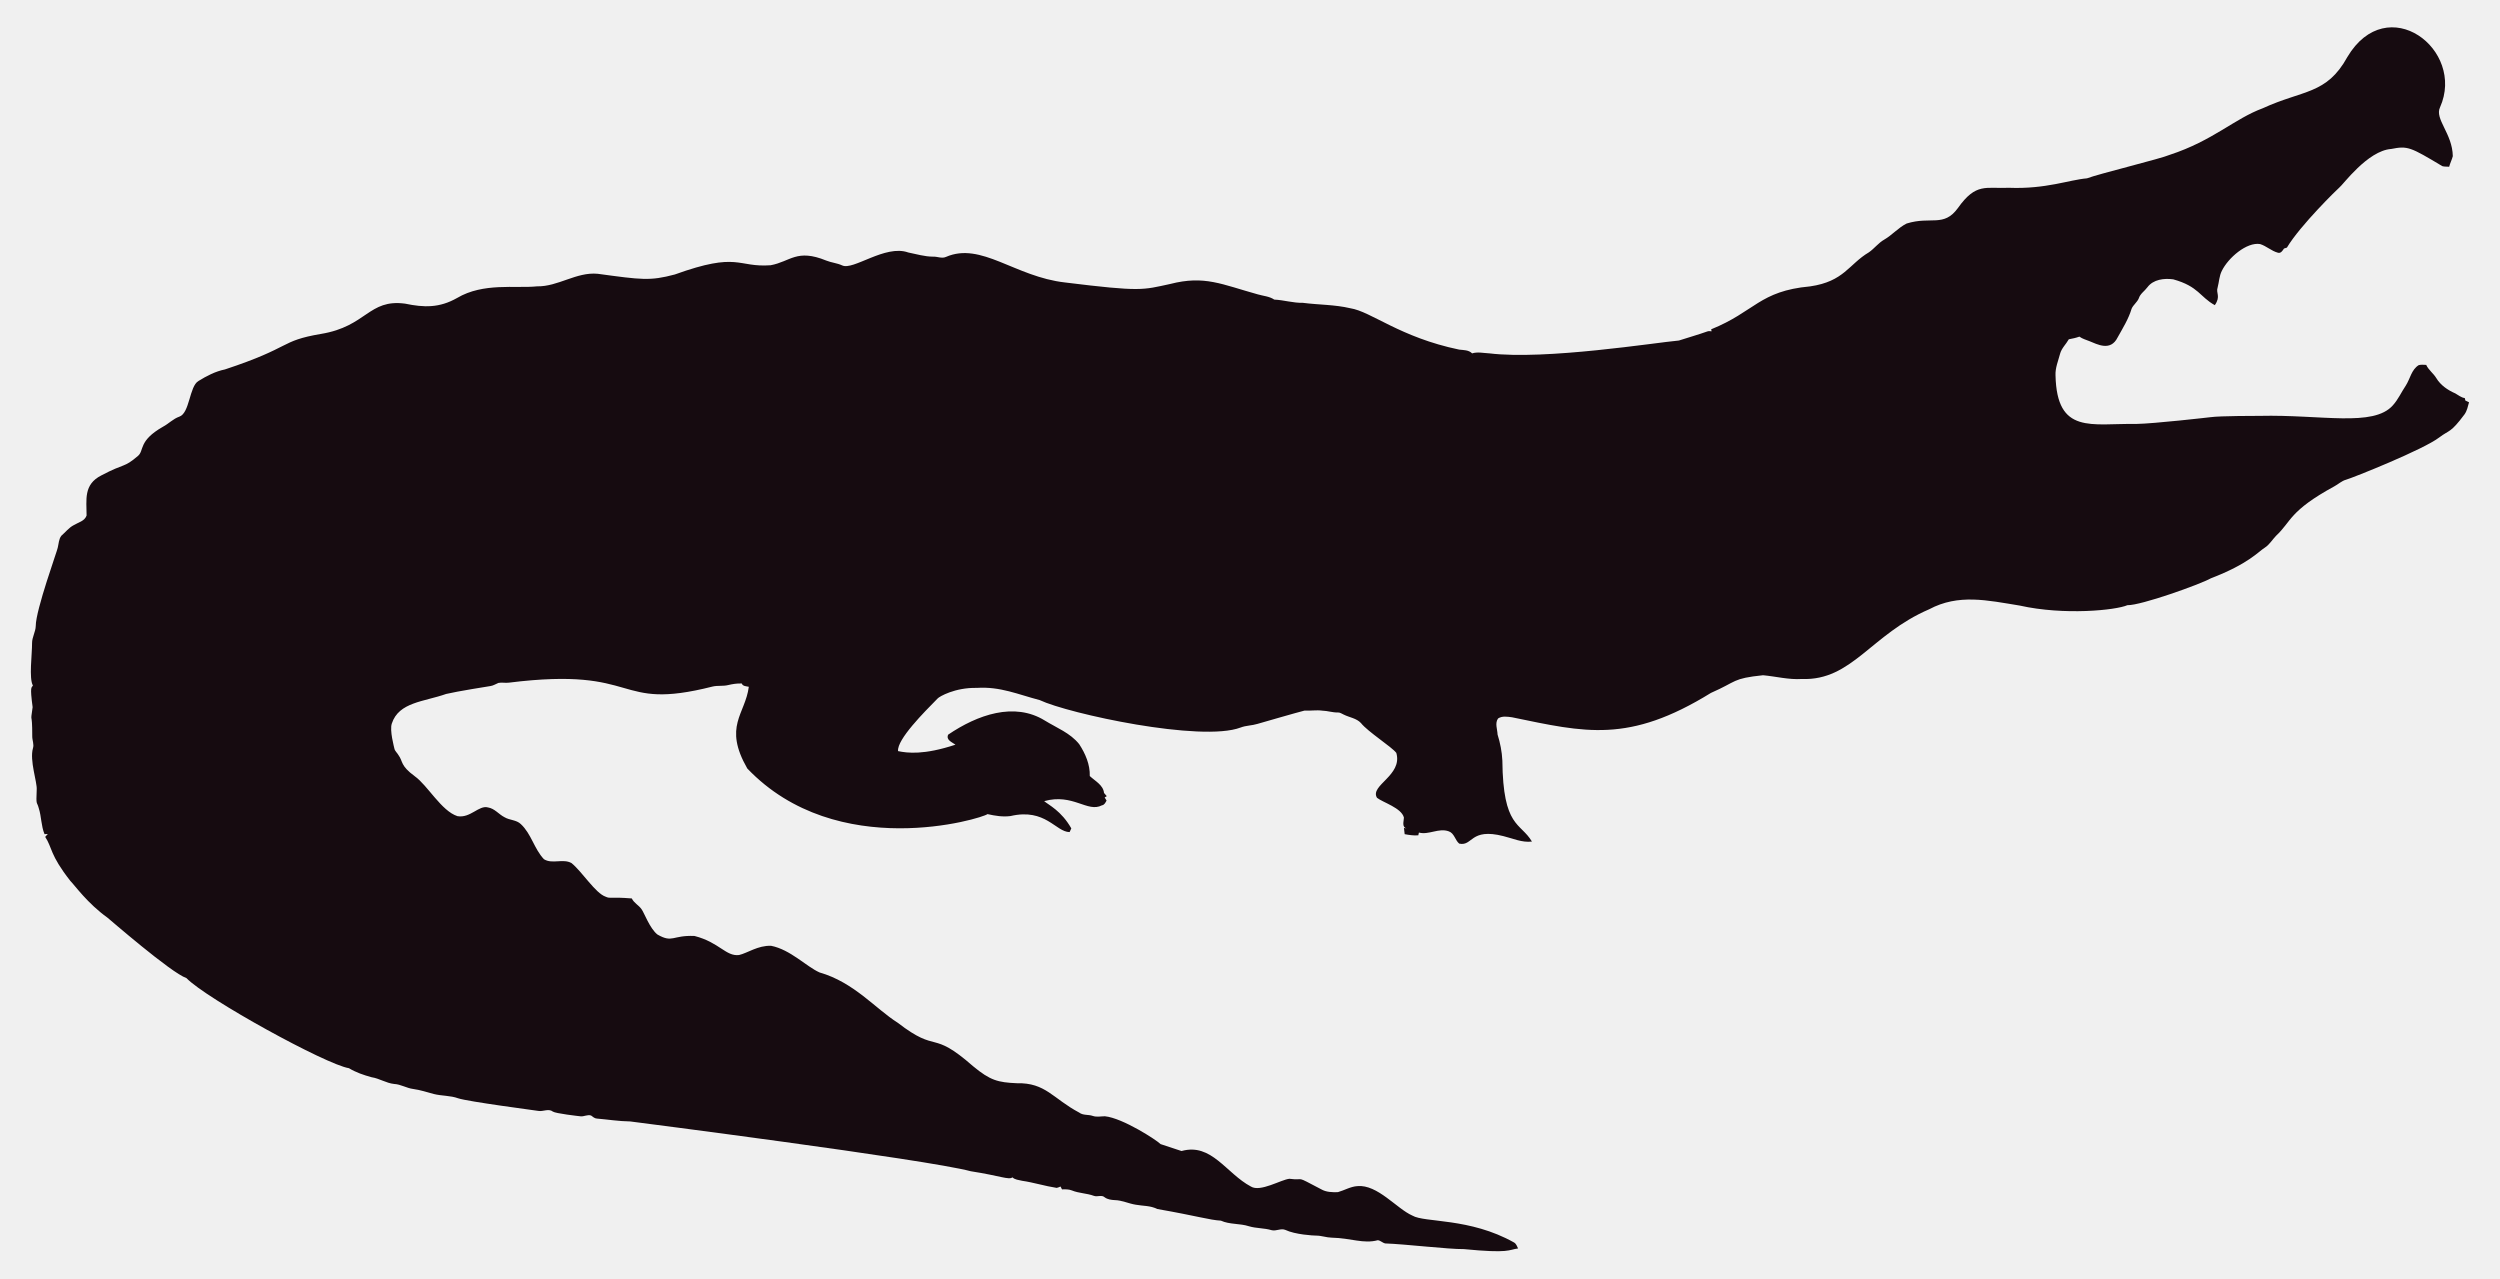
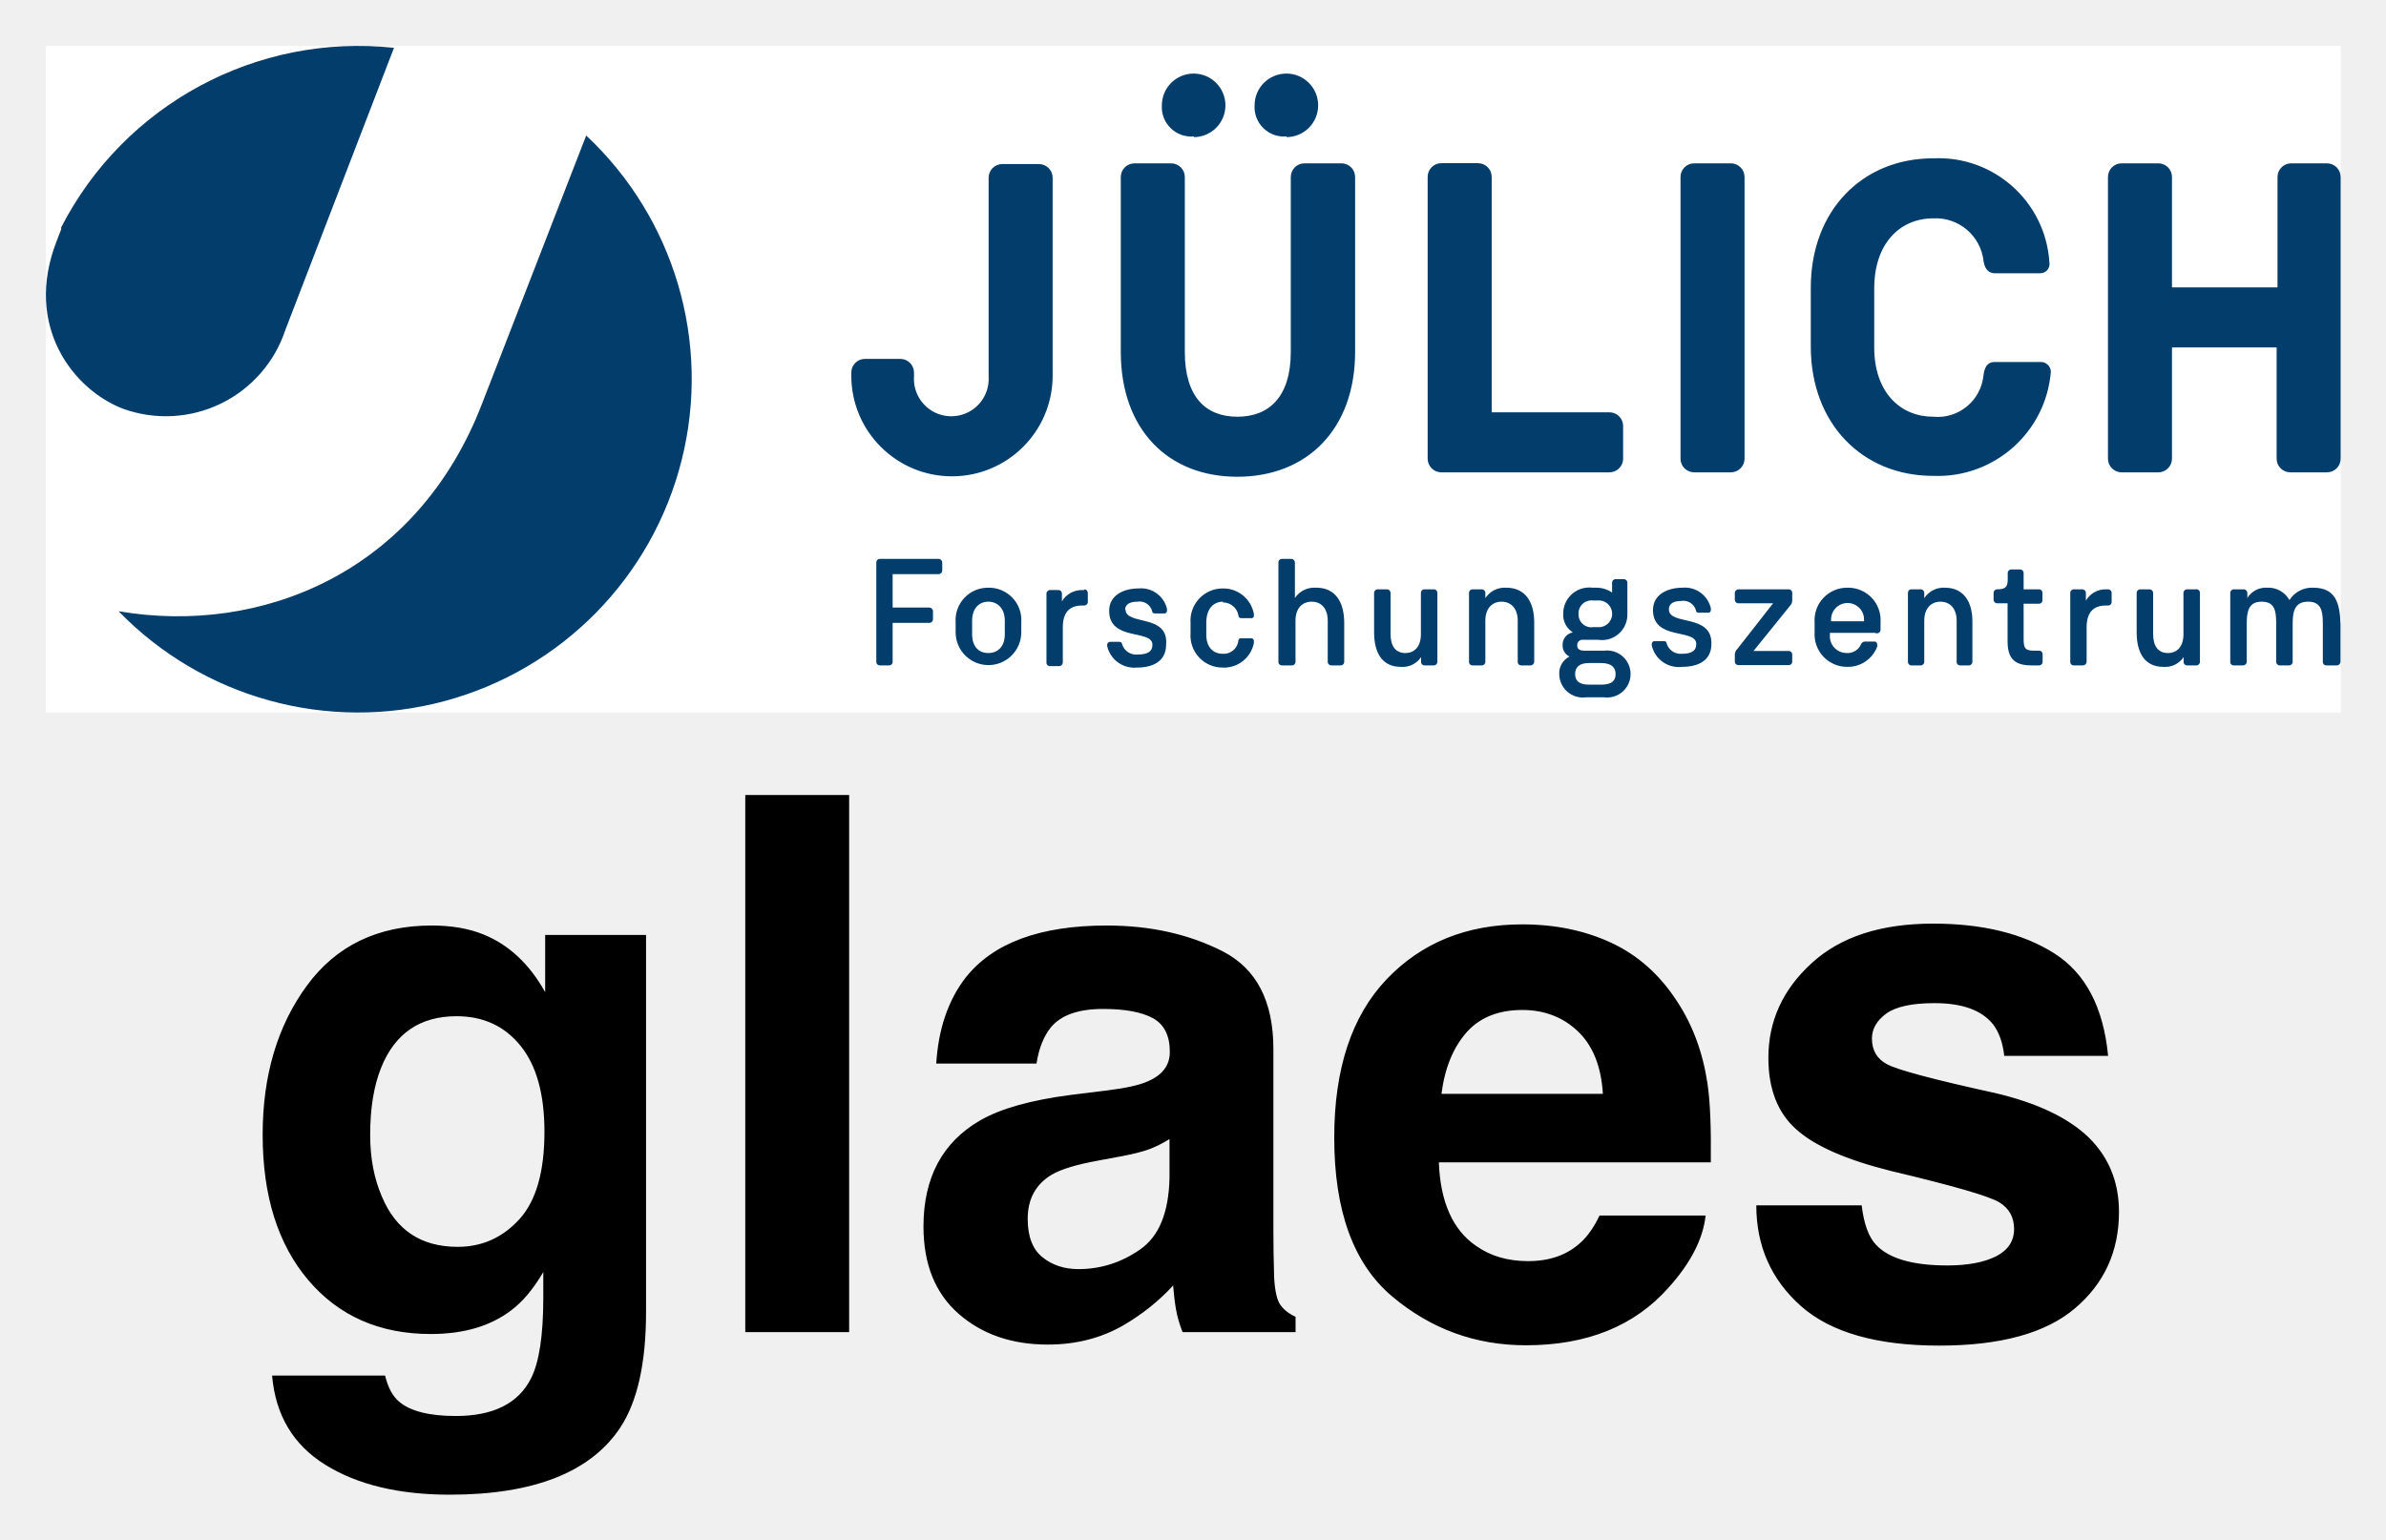
- <svg xmlns="http://www.w3.org/2000/svg" version="1.1" id="Layer_1" x="0px" y="0px" viewBox="0 0 2625.022 1342.022" enable-background="new 0 0 2625.022 1342.022" xml:space="preserve">
-   <path fill="#160B10" d="M2562.057,112.664c-5.93,12.226,13.089,27.649,13.408,51.328c-0.967,3.791-2.837,7.289-3.816,11.093  c-2.417-0.267-4.923,0.089-7.226-0.636c-33.512-20.05-36.245-21.483-53.631-18.038c-24.88,1.775-51.012,38.147-54.547,40.579  c-1,0.685-40.963,39.485-54.967,62.993c-1.056,0.331-2.086,0.661-3.078,1.005c-1.45,2.188-3.295,5.317-6.386,4.363  c-6.755-1.794-12.047-7.022-18.687-9.083c-14.172-2.325-33.569,14.577-40.185,28.126c-2.76,5.432-2.862,11.614-4.401,17.415  c-2.078,5.918,3.558,9.203-2.964,18.611c-15.758-8.651-16.89-19.671-43.645-27.108c-9.541-1.323-21.002,0.025-27.146,8.345  c-2.9,3.956-7.454,6.64-8.994,11.487c-1.705,4.223-5.788,6.857-7.569,10.978c-3.219,10.775-9.274,20.417-14.705,30.186  c-7.484,15.043-21.458,7.113-29.639,3.893c-3.549-1.501-7.378-2.404-10.482-4.745c-3.613,1.31-7.378,2.124-11.131,2.799  c-2.9,5.19-7.62,9.362-9.184,15.252c-1.972,7.442-5.139,14.807-4.771,22.656c1.426,62.435,37.744,50.23,84.657,50.985  c18.427-0.238,76.659-6.917,77.661-7.06c10.315-1.512,51.103-1.387,52.104-1.425c64.718-1.507,119.253,12.017,139.725-10.991  c5.622-6.144,8.955-13.878,13.598-20.735c4.617-7.073,5.915-16.893,13.662-21.562c2.519-0.687,5.19-0.305,7.81-0.242  c2.481,5.406,7.582,8.854,10.609,13.891c4.503,7.467,12.047,12.632,19.921,16.041c3.269,1.794,6.144,4.389,9.999,4.936  c0.166,0.852,0.369,1.705,0.598,2.57c1.259,0.611,2.519,1.208,3.854,1.819c-1.196,4.325-2.073,8.854-4.681,12.606  c-14.981,20.134-15.737,16.079-26.561,24.297c-16.513,12.73-90.704,42.38-97.937,44.421c-4.63,1.259-8.078,4.719-12.199,6.907  c-47.689,26.034-44.914,36.755-61.276,51.99c-3.969,4.096-6.856,9.273-11.754,12.403c-6.886,4.248-16.845,16.908-56.76,32.26  c-10.994,6.222-73.381,28.559-87.544,28.177c-12.182,5.289-66.295,10.873-113.113,0.394c-34.047-5.52-64.247-12.539-95.05,3.905  c-61.045,26.219-81.054,75.205-133.67,73.195c-13.739,0.903-27.159-2.684-40.745-3.943c-32.756,3.396-26.951,6.432-54.687,18.547  c-86.536,53.421-132.198,41.426-208.888,25.607c-4.859-0.636-10.304-1.616-14.68,1.259c-3.511,4.999-0.687,11.232-0.509,16.804  c2.76,8.879,4.605,18.076,5.037,27.388c0.678,70.703,18.876,64.615,31.064,85.038c-10.38,1.31-20.137-3.346-30.008-5.724  c-35.054-8.942-31.959,10.974-46.367,7.887c-4.376-3.651-5.076-10.864-10.94-12.886c-10.482-3.893-20.875,4.033-31.37,1.285  c-0.165,0.725-0.483,2.163-0.649,2.875c-4.834,0.432-9.592-0.331-14.311-1.196c-0.153-2.201-0.407-4.401-0.751-6.551  c0.7,0.127,2.112,0.382,2.824,0.509c-5.368-1.387-2.926-7.48-2.862-11.411c-2.581-10.171-21.93-15.743-28.266-20.735  c-7.896-13.101,27.192-23.356,20.29-47.143c-4.808-6.385-29.888-22.164-37.17-31.395c-4.783-5.063-12.047-5.813-18.013-8.815  c-1.972-0.827-3.791-2.315-6.017-2.239c-5.597,0.191-10.965-1.781-16.537-1.908c-6.208-0.878-12.441,0.318-18.661-0.076  c-6.376,1.51-49.471,13.993-49.471,13.993c-5.775,1.781-11.97,1.603-17.631,3.791c-41.153,15.671-180.401-14.399-211.051-28.838  c-22.477-5.819-41.27-14.396-65.945-12.772c-23.033-0.496-39.521,9.215-41.101,11.08c-14.156,14.382-42.805,43.009-41.597,55.297  c9.881,2.049,27.067,4.244,60.297-6.755c-3.6-2.633-10.164-4.859-7.683-10.52c30.91-20.96,69.478-34.528,101.385-14.896  c12.454,7.683,26.879,13.128,36.241,24.907c6.449,9.897,11.461,21.384,11.08,33.43c5.483,5.19,14.184,9.464,14.96,17.771  c0.954,1.132,1.883,2.239,2.9,3.371c-0.56,0.344-1.679,1.03-2.251,1.361c0.674,1.081,1.336,2.15,2.022,3.244  c-1.157,2.112-2.252,4.643-4.923,5.037c-15.167,7.923-30.412-12.885-60.589-4.414c4.515,3.914,17.957,10.035,28.495,28.596  c-0.623,1.285-1.221,2.582-1.781,3.893c-14.581-0.066-25.26-25.439-62.103-16.83c-8.065,1.081-16.27-0.28-24.119-2.048  c-5.689,4.616-157.704,51.097-252.241-47.919c-25.462-44.516-2.105-56.742,1.616-85.776c-2.646-0.598-6.259-0.445-7.429-3.447  c-4.834-0.216-9.63,0.547-14.311,1.666c-5.343,1.336-10.927,0.254-16.283,1.527c-104.921,26.598-73.475-21.586-213.976-4.058  c-3.638,0.483-7.327-0.471-10.927,0.267c-2.722,1.043-5.203,2.786-8.129,3.244c-1.005,0.139-35.568,5.632-46.749,8.332  c-23.248,8.245-49.669,8.494-57.027,31.013c-2.544,7.127,2.495,25.23,2.659,26.23c0.509,2.748,2.964,4.529,4.274,6.907  c5.125,7.002,1.576,10.814,17.186,22.287c13.483,9.569,27.903,36.42,44.764,41.877c13.652,2.389,22.508-11.842,32.107-9.146  c7.022,1.107,11.334,7.276,17.415,10.317c5.356,3.193,12.365,2.633,17.033,7.162c11.029,10.189,14.018,26.078,24.284,36.878  c8.765,5.47,19.972-0.979,28.965,4.071c11.309,9.233,25.045,31.634,35.809,35.287c4.836,2.294,4.589-0.02,27.477,1.832  c2.226,4.796,7.327,7.085,10.253,11.347c2.611,3.387,8.633,20.294,16.715,26.574c16.075,9.185,15.426,0.491,38.875,1.488  c26.056,6.667,32.977,21.713,46.774,19.997c8.688-1.942,19.833-10.206,33.646-9.68c20.419,4.043,37.013,21.857,50.896,27.986  c36.199,10.4,58.502,37.92,82.062,52.817c43.011,33.213,34.403,6.396,79.034,45.566c18.208,15.125,26.246,17.04,45.986,17.936  c30.318-0.751,37.93,16.193,65.525,30.81c4.134,3.155,9.541,1.844,14.196,3.498c4.147,1.463,8.51,0.394,12.772,0.369  c18.974,1.87,55.059,25.539,58.465,29.232c7.353,2.353,14.667,4.91,22.02,7.276c31.527-8.837,46.862,23.524,72.916,37.323  c9.817,6.052,31.604-7.299,40.338-8.179c17.829,2.357,3.781-4.531,33.392,11.016c5.241,3.066,11.589,3.218,17.504,3.028  c6.869-1.921,13.204-5.852,20.48-6.348c21.245-1.942,41.314,23.767,57.816,30.975c12.756,7.578,60.29,2.089,106.638,28.189  c2.366,1.298,3.155,4.007,4.3,6.284c-10.435,1.423-8.676,5.392-56.964,0.7c-16.115,0.199-61.486-5.252-82.52-5.953  c-2.824-0.572-4.91-3.04-7.772-3.397c-15.269,4.072-27.792-2.198-48.492-2.671c-5.546-0.102-10.825-2.201-16.359-2.162  c-2.762-0.015-21.848-1.008-32.323-6.004c-4.758-1.972-9.668,1.654-14.476,0.293c-7.747-2.315-16.003-1.781-23.737-4.121  c-9.541-3.104-20.277-1.692-29.41-5.865c-12.12-0.691-23.98-4.714-66.899-12.25c-6.984-3.625-14.985-3.091-22.516-4.49  c-7.416-1.145-14.324-4.643-21.892-4.821c-3.727-0.204-7.632-0.649-10.698-2.939c-3.206-2.951-7.645-0.127-11.334-1.539  c-7.531-2.798-15.774-2.646-23.203-5.712c-3.282-1.298-6.844-1.17-10.278-1.081c-0.394-0.763-1.183-2.264-1.577-3.015  c-1.285,0.636-2.608,1.119-3.982,1.45c-12.263-1.87-24.131-5.674-36.394-7.467c-3.46-0.903-7.404-1.005-10.113-3.6  c-3.831,2.97-12.398-1.54-43.747-6.411c-46.335-12.483-357.594-52.295-357.594-52.295c-11.716-0.14-23.317-2.023-34.982-3.015  c-2.442-0.127-4.211-1.844-6.068-3.18c-3.753-1.387-7.467,1.336-11.271,0.789c-2.02-0.195-26.027-2.946-28.838-4.923  c-4.592-3.587-10.278,0.216-15.367-0.738c-2.203-0.387-74.203-9.818-84.135-13.242c-8.243-2.989-17.224-2.379-25.658-4.529  c-7.162-1.895-14.209-4.274-21.574-5.254c-6.92-0.878-13.001-4.923-20.035-5.266c-8.319-0.878-15.443-5.826-23.648-7.073  c-8.256-2.252-16.448-5.037-23.775-9.49c-23.552-3.584-149.518-72.739-170.649-94.63c-16.013-5.37-81.914-62.745-82.914-63.439  c-21.039-15.096-34.147-33.758-38.964-38.595c-21.778-27.726-18.854-34.892-26.396-46.215c0.916-1.018,1.832-2.01,2.748-3.015  c-1.145,0.038-2.29,0.076-3.435,0.14c-3.651-8.676-3.18-18.28-6.042-27.172c-2.062-7.913-2.975-1.701-2.175-19.526  c0.634-7.664-7.675-30.697-3.931-43.518c1.348-4.16-0.814-8.281-0.751-12.454c0.068-28.882-2.418-11.02,0.394-30.657  c-3.041-22.85-1.09-20.042,0.305-22.719c-4.294-7.378-0.844-32.606-0.89-44.586c-0.025-6.246,3.714-11.741,3.867-17.962  c0-16.859,22.775-79.378,23.076-82.113c1.056-4.198,1.043-9.032,3.778-12.568c4.338-3.74,7.874-8.485,13.052-11.169  c4.745-2.913,11.411-4.172,13.471-10.088c0.043-16.362-3.503-32.575,15.532-42.157c25.219-13.344,23.115-7.424,38.34-20.379  c6.931-5.754,0.059-15.764,26.434-30.772c5.915-3.129,10.622-8.281,17.046-10.507c11.015-3.661,10.497-31.892,20.099-37.437  c8.612-5.33,17.796-10.113,27.795-12.148c71.433-23.584,56.818-29.805,100.939-37.31c48.019-7.907,49.805-36.895,88.244-31.777  c19.858,4.163,35.994,4.605,54.61-5.953c27.665-16.35,60.97-9.859,83.919-12.212c22.172,0.42,41.279-15.29,63.693-13.191  c46.138,6.272,54.878,7.691,80.993,0.738c67.442-24.31,65.094-7.128,100.634-9.706c20.946-3.875,27.233-17.596,58.388-4.91  c5.368,2.188,11.283,2.595,16.575,5.025c11.553,5.818,45.215-22.204,69.43-13.535c8.676,1.717,17.262,4.401,26.205,4.401  c4.49-0.216,9.083,2.252,13.446,0.293c37.015-16.156,72.304,20.872,125.096,26.815c80.305,9.923,81.3,7.845,110.289,1.603  c36.266-9.336,54.189,0.413,92.111,10.902c5.775,1.717,12.11,1.984,17.237,5.47c10.075,0.458,19.844,3.638,29.983,3.396  c16.588,2.163,33.506,1.819,49.853,5.686c21.982,3.418,52.115,30.498,114.347,43.441c4.681,0.572,9.999,0.28,13.586,3.956  c5.864-1.844,12.047-0.267,18.038-0.025c59.148,7.176,174.934-11.359,199.106-13.471c9.82-3.218,19.819-5.966,29.576-9.452  c1.488-0.674,3.155-0.356,4.758-0.229c-0.115-0.522-0.356-1.577-0.483-2.099c45.944-18.548,50.589-40.213,103.827-45.057  c35.891-5.17,40.645-23.282,61.836-35.809c5.712-3.969,9.897-9.808,16.028-13.281c8.408-4.872,14.82-12.555,23.559-16.931  c25.605-7.944,38.867,4.305,53.847-16.257c19.089-26.933,29.276-20.168,53.605-21.256c38.819,1.522,63.061-8.345,81.948-9.935  c11.484-4.495,77.877-20.69,87.061-24.742c45.297-14.857,67.746-37.884,97.505-48.848c42.187-19.404,67.008-14.225,88.74-53.694  C2506.582-10.604,2589.134,52.018,2562.057,112.664z" />
+ <svg xmlns="http://www.w3.org/2000/svg" role="img" viewBox="-3.12 -3.12 162.11 104.61">
+   <path fill="#fff" d="M0 0h155.91v45.301H0z" />
+   <path fill="#023d6b" d="M94.289 36.93h-.64a.23.23 0 0 0-.23.24v2.81c0 .83-.42 1.28-1.06 1.28-.64 0-1-.45-1-1.28v-2.81a.25.25 0 0 0-.25-.24h-.63a.24.24 0 0 0-.24.24v2.68c0 1.45.59 2.35 1.81 2.35a1.51 1.51 0 0 0 1.38-.66v.32a.23.23 0 0 0 .23.24h.64a.24.24 0 0 0 .24-.24v-4.69a.24.24 0 0 0-.25-.24zm-8-.11a1.58 1.58 0 0 0-1.43.7v-2.41a.25.25 0 0 0-.25-.25h-.63a.24.24 0 0 0-.24.25v6.75a.23.23 0 0 0 .24.24h.67a.24.24 0 0 0 .25-.24v-2.8c0-.83.45-1.29 1.1-1.29.65 0 1.09.46 1.09 1.29v2.8a.24.24 0 0 0 .24.24h.63a.24.24 0 0 0 .25-.24v-2.68c-.01-1.41-.62-2.36-1.89-2.36zm1.71-28.84h-2.49a.93.93 0 0 0-.93.93v11.88c0 3.09-1.5 4.41-3.63 4.41s-3.57-1.32-3.57-4.41v-11.88a.93.93 0 0 0-.93-.93h-2.49a.93.93 0 0 0-.93.93v11.88c0 5.25 3.18 8.49 7.92 8.49s8-3.24 8-8.49v-11.88a.93.93 0 0 0-.92-.93zm-17.46 29h-.13a1.57 1.57 0 0 0-1.38.77v-.53a.23.23 0 0 0-.23-.24h-.58a.24.24 0 0 0-.24.24v4.69a.23.23 0 0 0 .24.24h.62a.25.25 0 0 0 .25-.24v-2.39c0-1 .44-1.49 1.31-1.49h.14a.24.24 0 0 0 .25-.23V37.17a.25.25 0 0 0-.22-.24zm9.41.84a1.07 1.07 0 0 1 1.08.92.17.17 0 0 0 .17.15h.72a.15.15 0 0 0 .15-.17.32.32 0 0 0 0-.13 2.11 2.11 0 0 0-2.1-1.72 2.19 2.19 0 0 0-2.2 2.36v.67a2.18 2.18 0 0 0 2.2 2.35 2.07 2.07 0 0 0 2.1-1.66 1.28 1.28 0 0 0 0-.17.16.16 0 0 0-.17-.16H81.179a.15.15 0 0 0-.16.14 1 1 0 0 1-1.07.91c-.64 0-1.11-.45-1.11-1.28v-.92c.03-.88.5-1.34 1.14-1.34zm-6.63.52c0-.43.39-.57.84-.57a.88.88 0 0 1 1 .64c0 .11.07.16.19.16h.65a.17.17 0 0 0 .17-.18.44.44 0 0 0 0-.13 1.81 1.81 0 0 0-1.93-1.39c-1 0-2 .45-2 1.52 0 2.1 2.94 1.23 2.94 2.31 0 .48-.36.66-1 .66a1 1 0 0 1-1.06-.69c0-.1-.07-.17-.18-.17h-.64a.19.19 0 0 0-.19.17.31.31 0 0 0 0 .14 1.89 1.89 0 0 0 2 1.44c1.07 0 2-.4 2-1.57.17-2.12-2.76-1.26-2.76-2.39zm4.66-32.14a2.16 2.16 0 1 0-2.16-2.16 2 2 0 0 0 2.19 2.11zm6.3 0a2.16 2.16 0 1 0-2.16-2.16 2 2 0 0 0 2.19 2.11zm-15.88 2.76a.93.93 0 0 0-.93-.93h-2.49a.93.93 0 0 0-.93.93v13.51a2.54 2.54 0 1 1-5.07 0v-.27a.93.93 0 0 0-.93-.93h-2.4a.93.93 0 0 0-.93.93v.21a6.84 6.84 0 1 0 13.68 0zm-52.131 10.34l7.38-19.17a22.7 22.7 0 0 0-22.61 12.2.5.5 0 0 1 0 .13l-.32.83c-2.24 5.79 1.18 10.08 4.5 11.36a8.55 8.55 0 0 0 11.05-5.35zm47.76 17.52a2.2 2.2 0 0 0-2.22 2.36v.67a2.23 2.23 0 1 0 4.46 0v-.67a2.2 2.2 0 0 0-2.24-2.36zm1.12 3.16c0 .83-.46 1.28-1.12 1.28s-1.1-.45-1.1-1.28V39.06c0-.83.47-1.29 1.1-1.29s1.12.46 1.12 1.29zm-35.5-15.71c-4.4 11.5-15 15.81-24.71 14.15a22.67 22.67 0 1 0 31.77-32.33zm31 10.59h-4a.24.24 0 0 0-.23.25v6.75a.23.23 0 0 0 .23.24h.63a.24.24 0 0 0 .25-.24v-2.65h2.5a.24.24 0 0 0 .24-.24v-.55a.25.25 0 0 0-.24-.25h-2.5v-2.27h3.12a.25.25 0 0 0 .25-.24v-.55a.25.25 0 0 0-.25-.25zm85.451 2.07h-.63a.24.24 0 0 0-.24.24v2.81c0 .83-.42 1.28-1.06 1.28-.64 0-1-.45-1-1.28v-2.81a.25.25 0 0 0-.25-.24h-.63a.24.24 0 0 0-.24.24v2.68c0 1.45.59 2.35 1.81 2.35a1.51 1.51 0 0 0 1.38-.66v.32a.23.23 0 0 0 .24.24h.63a.24.24 0 0 0 .24-.24v-4.69a.24.24 0 0 0-.28-.24zm-10.59-15.45h-3.09c-.6 0-.72.48-.78.93a3.13 3.13 0 0 1-3.42 2.79c-2.19 0-4-1.62-4-4.71v-4c0-3.09 1.77-4.77 4-4.77a3.27 3.27 0 0 1 3.43 2.92c.09.6.42.81.75.81h3.06a.63.63 0 0 0 .66-.75 7.55 7.55 0 0 0-7.9-7.06c-4.8 0-8.31 3.54-8.31 8.79v4c0 5.25 3.51 8.79 8.31 8.79a7.71 7.71 0 0 0 8-7.08.68.68 0 0 0-.71-.66zm4.6 15.45h-.14a1.54 1.54 0 0 0-1.37.77v-.53a.24.24 0 0 0-.24-.24h-.58a.24.24 0 0 0-.24.24v4.69a.23.23 0 0 0 .24.24h.62a.25.25 0 0 0 .25-.24v-2.34c0-1 .44-1.49 1.31-1.49h.15a.23.23 0 0 0 .24-.23v-.63a.24.24 0 0 0-.24-.24zm-4.69 0h-1.05v-1.1a.24.24 0 0 0-.24-.25h-.61a.24.24 0 0 0-.23.25v.45c0 .53-.21.65-.72.65a.24.24 0 0 0-.24.24v.47a.24.24 0 0 0 .24.24h.71v2.56c0 1.07.36 1.66 1.6 1.66h.54a.24.24 0 0 0 .24-.24v-.53a.23.23 0 0 0-.24-.23h-.36c-.62 0-.69-.22-.69-.81v-2.38h1.05a.24.24 0 0 0 .23-.27v-.5a.24.24 0 0 0-.23-.21zm18.62-.11a1.81 1.81 0 0 0-1.61.84 1.64 1.64 0 0 0-1.52-.84 1.47 1.47 0 0 0-1.34.7v-.35a.25.25 0 0 0-.25-.24h-.67a.24.24 0 0 0-.24.24v4.69a.23.23 0 0 0 .24.24h.63a.25.25 0 0 0 .25-.24v-2.64c0-.83.16-1.45 1-1.45s1 .51 1 1.45v2.64a.24.24 0 0 0 .24.24h.64a.24.24 0 0 0 .24-.24v-2.64c0-.89.21-1.45 1.05-1.45s1 .56 1 1.45v2.64a.23.23 0 0 0 .24.24h.71a.25.25 0 0 0 .25-.24v-2.53c-.04-1.49-.34-2.51-1.86-2.51zm-25 0a1.57 1.57 0 0 0-1.42.71v-.36a.24.24 0 0 0-.24-.24h-.64a.23.23 0 0 0-.23.24v4.69a.23.23 0 0 0 .23.24h.64a.24.24 0 0 0 .24-.24v-2.8c0-.83.46-1.29 1.1-1.29.64 0 1.1.46 1.1 1.29v2.8a.23.23 0 0 0 .24.24h.59a.24.24 0 0 0 .24-.24v-2.68c.02-1.41-.6-2.36-1.87-2.36zm26-28.84h-2.49a.93.93 0 0 0-.93.93v7.5h-7.17v-7.5a.93.93 0 0 0-.93-.93h-2.49a.93.93 0 0 0-.93.93v19.14a.93.93 0 0 0 .93.93h2.49a.93.93 0 0 0 .93-.93v-7.56h7.11v7.56a.93.93 0 0 0 .93.93h2.49a.93.93 0 0 0 .93-.93v-19.14a.93.93 0 0 0-.93-.93zm-55.821 28.84a1.57 1.57 0 0 0-1.42.71v-.36a.24.24 0 0 0-.24-.24h-.63a.24.24 0 0 0-.24.24v4.69a.23.23 0 0 0 .24.24h.63a.24.24 0 0 0 .24-.24v-2.8c0-.83.46-1.29 1.1-1.29.64 0 1.1.46 1.1 1.29v2.8a.23.23 0 0 0 .24.24h.63a.25.25 0 0 0 .25-.24v-2.68c0-1.41-.62-2.36-1.9-2.36zm6.66 4.28h-1.34c-.35 0-.5-.11-.5-.37a.36.36 0 0 1 .41-.37h1a1.73 1.73 0 0 0 2-1.76v-2.12a.24.24 0 0 0-.24-.24h-.56a.24.24 0 0 0-.24.24v.67a1.87 1.87 0 0 0-1.06-.33h-.26a1.77 1.77 0 0 0-2 1.78 1.4 1.4 0 0 0 .66 1.26.83.83 0 0 0-.7.85.82.82 0 0 0 .47.79 1.26 1.26 0 0 0-.7 1.19 1.61 1.61 0 0 0 1.83 1.58h1.2a1.6 1.6 0 1 0 0-3.17zm-.75-3.41h.28a.91.91 0 1 1 0 1.81h-.28a.87.87 0 0 1-1-.9.88.88 0 0 1 1-.91zm.54 5.72h-.82c-.7 0-.95-.28-.95-.72 0-.44.25-.75.95-.75h.8c.71 0 1 .29 1 .75 0 .46-.27.72-1 .72zm4.6-5.12c0-.43.39-.57.84-.57a.89.89 0 0 1 1 .64c0 .11.07.16.18.16h.66a.17.17 0 0 0 .17-.18.44.44 0 0 0 0-.13 1.81 1.81 0 0 0-1.93-1.39c-1 0-2 .45-2 1.52 0 2.1 2.94 1.23 2.94 2.31 0 .48-.36.66-.95.66a1 1 0 0 1-1.06-.69c0-.1-.07-.17-.18-.17h-.65a.18.18 0 0 0-.18.17.31.31 0 0 0 0 .14 1.88 1.88 0 0 0 2.05 1.44c1.07 0 2-.4 2-1.57.04-2.07-2.89-1.21-2.89-2.34zm-3.11-10.24v-2.22a.93.93 0 0 0-.93-.93h-8v-16a.93.93 0 0 0-.93-.93h-2.49a.93.93 0 0 0-.93.93v19.15a.93.93 0 0 0 .93.93h11.4a.93.93 0 0 0 .95-.93zm8.25 0v-19.14a.93.93 0 0 0-.93-.93h-2.49a.93.93 0 0 0-.93.93v19.14a.93.93 0 0 0 .93.93h2.49a.93.93 0 0 0 .93-.93zm3 8.88h-3.41a.25.25 0 0 0-.25.24v.47a.24.24 0 0 0 .25.24h2.35l-2.41 3.08a.56.56 0 0 0-.19.46v.42a.24.24 0 0 0 .25.24h3.41a.23.23 0 0 0 .24-.24v-.47a.24.24 0 0 0-.24-.25h-2.39l2.48-3.07a.53.53 0 0 0 .15-.41v-.5a.24.24 0 0 0-.2-.21zm4-.11a2.21 2.21 0 0 0-2.24 2.36v.67a2.21 2.21 0 0 0 2.25 2.35 2.12 2.12 0 0 0 2-1.37.64.64 0 0 0 0-.17.17.17 0 0 0-.17-.18h-.67a.3.3 0 0 0-.24.15 1 1 0 0 1-1 .63 1.14 1.14 0 0 1-1.13-1.23v-.14h3.07a.25.25 0 0 0 .37-.25v-.48a2.2 2.2 0 0 0-2.19-2.34zm1.12 2.28h-2.24v-.12a1.12 1.12 0 1 1 2.24 0z" />
+   <path d="M32.159 79.748c-1.141 1.247-2.536 1.867-4.184 1.867-2.479 0-4.191-1.134-5.149-3.416-.528-1.219-.796-2.613-.796-4.184 0-1.817.247-3.339.747-4.579.937-2.332 2.649-3.494 5.121-3.494 1.817 0 3.268.669 4.346 2.008 1.085 1.338 1.627 3.283 1.627 5.847 0 2.719-.571 4.705-1.712 5.952zm-2.402-19.35c-1.007-.416-2.191-.62-3.543-.62-3.663 0-6.495 1.367-8.495 4.1-1.993 2.726-2.994 6.1-2.994 10.115 0 4.156 1.035 7.453 3.106 9.89 2.071 2.437 4.846 3.656 8.312 3.656 2.24 0 4.064-.535 5.473-1.613.775-.578 1.5-1.444 2.177-2.599v1.733c0 2.578-.282 4.41-.838 5.501-.859 1.698-2.564 2.55-5.107 2.55-1.796 0-3.078-.324-3.839-.965-.444-.366-.768-.958-.965-1.782h-7.678c.232 2.691 1.437 4.712 3.621 6.065 2.177 1.352 4.994 2.029 8.446 2.029 5.706 0 9.573-1.522 11.587-4.557 1.169-1.768 1.754-4.388 1.754-7.875V60.419h-6.854v3.888c-1.057-1.895-2.444-3.205-4.163-3.909zm-1.289-.697zm26.105 27.711V50.91h-7.058v36.502zm21.766-13.123v2.627c-.049 2.36-.711 3.987-1.993 4.874-1.282.895-2.677 1.338-4.198 1.338-.958 0-1.768-.268-2.437-.803-.669-.535-1.007-1.409-1.007-2.613 0-1.352.549-2.353 1.634-3.001.648-.38 1.712-.697 3.198-.965l1.585-.296c.789-.148 1.416-.31 1.867-.479.458-.176.909-.402 1.352-.683zm-4.283-3.297l-2.402.296c-2.726.352-4.79.93-6.192 1.74-2.557 1.486-3.839 3.888-3.839 7.206 0 2.557.796 4.536 2.388 5.931 1.592 1.395 3.614 2.092 6.058 2.092 1.916 0 3.628-.437 5.149-1.317 1.268-.74 2.395-1.641 3.367-2.698.049.613.113 1.155.197 1.634.085.479.232.993.444 1.536h7.678v-1.043c-.458-.211-.81-.486-1.035-.817-.232-.324-.373-.951-.423-1.881-.035-1.219-.049-2.261-.049-3.12v-12.376c0-3.254-1.148-5.466-3.445-6.643-2.296-1.169-4.917-1.754-7.875-1.754-4.536 0-7.741 1.183-9.608 3.564-1.169 1.522-1.831 3.459-1.979 5.818h6.812c.162-1.043.493-1.867.986-2.472.697-.831 1.874-1.24 3.543-1.24 1.486 0 2.613.211 3.381.627.768.423 1.148 1.19 1.148 2.296 0 .909-.5 1.571-1.507 2.001-.564.254-1.493.458-2.796.62zm.366-11.292zm24.083 7.354c.902-1.021 2.17-1.536 3.804-1.536 1.5 0 2.761.486 3.776 1.451 1.014.965 1.585 2.381 1.698 4.248H94.816c.225-1.754.796-3.135 1.691-4.163zm9.869-6.093c-1.796-.838-3.818-1.261-6.065-1.261-3.783 0-6.854 1.247-9.228 3.74-2.367 2.494-3.55 6.079-3.55 10.749 0 4.987 1.31 8.587 3.938 10.798 2.627 2.212 5.656 3.318 9.087 3.318 4.163 0 7.396-1.317 9.707-3.938 1.486-1.655 2.325-3.283 2.501-4.881h-7.206c-.38.796-.817 1.416-1.31 1.86-.909.824-2.085 1.24-3.543 1.24-1.367 0-2.543-.338-3.515-1.021-1.599-1.085-2.451-2.987-2.55-5.692h18.476c.028-2.332-.042-4.114-.225-5.353-.317-2.113-1-3.966-2.057-5.572-1.169-1.81-2.656-3.142-4.459-3.987zm-5.572-1.261zm22.562 19.096h-7.157c0 2.768 1.014 5.051 3.036 6.847 2.022 1.789 5.156 2.684 9.397 2.684 4.163 0 7.234-.845 9.221-2.536 1.993-1.691 2.987-3.874 2.987-6.551 0-2.029-.69-3.726-2.078-5.079-1.402-1.338-3.508-2.332-6.318-2.994-4.205-.923-6.657-1.578-7.354-1.958-.69-.359-1.035-.951-1.035-1.754 0-.648.324-1.212.972-1.691.655-.472 1.747-.711 3.283-.711 1.867 0 3.191.472 3.966 1.43.409.528.669 1.247.768 2.155h7.058c-.317-3.297-1.536-5.621-3.656-6.967-2.12-1.345-4.867-2.022-8.234-2.022-3.55 0-6.304.895-8.256 2.691-1.958 1.789-2.937 3.931-2.937 6.424 0 2.113.627 3.733 1.881 4.853 1.254 1.141 3.409 2.085 6.466 2.846 4.24 1.007 6.692 1.719 7.354 2.134.662.409.993 1.014.993 1.803 0 .824-.409 1.444-1.226 1.86-.817.409-1.923.62-3.311.62-2.36 0-3.98-.472-4.853-1.416-.493-.528-.817-1.416-.965-2.67zm5.396-19.096z" />
</svg>
